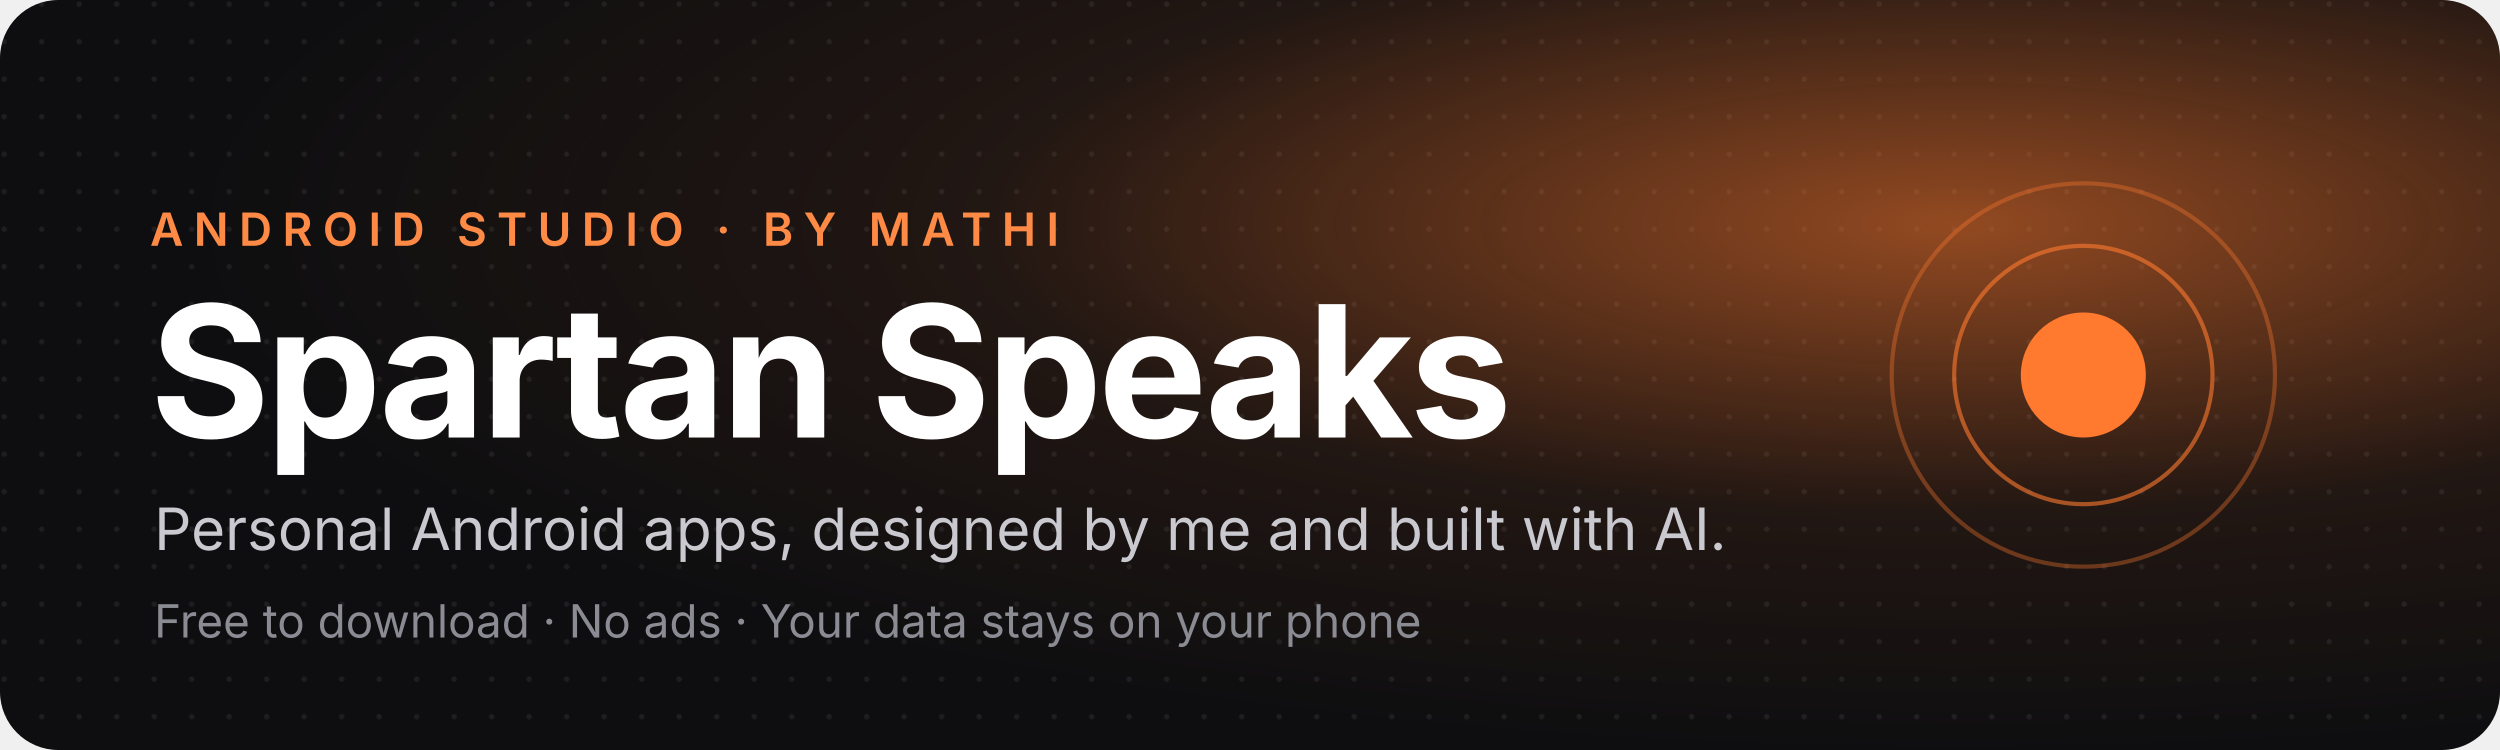
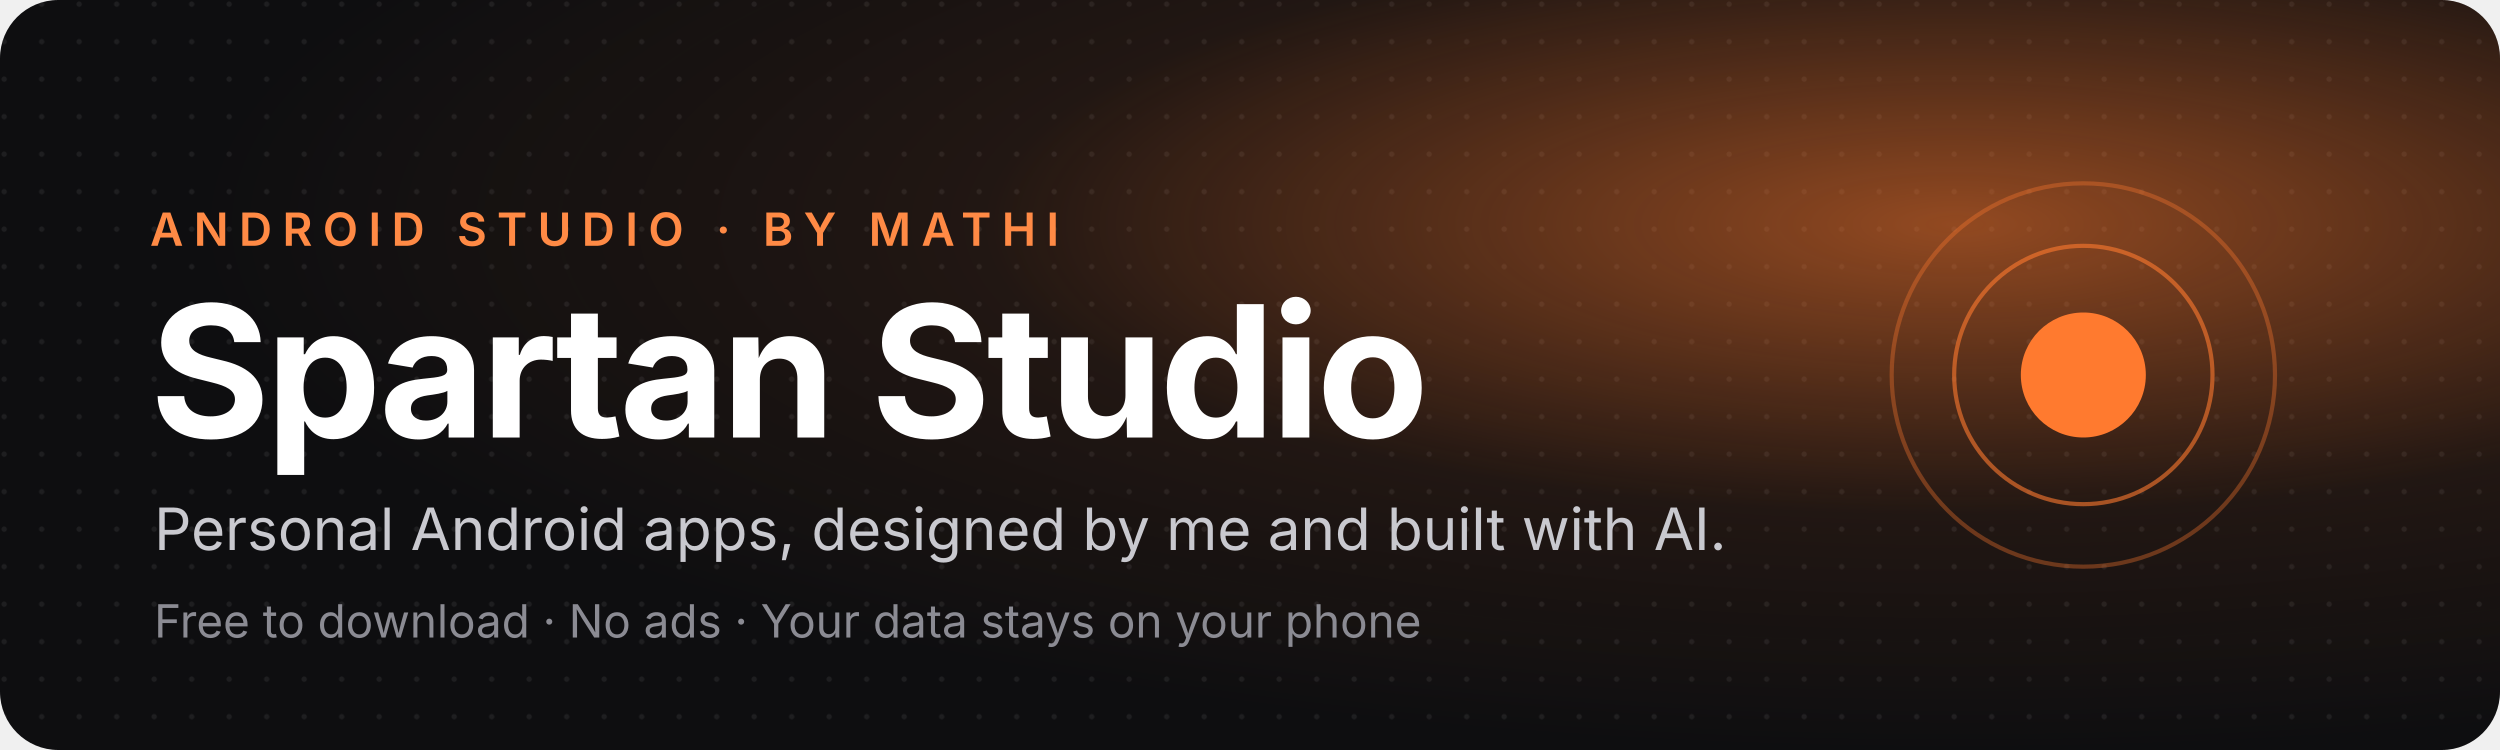
- <svg xmlns="http://www.w3.org/2000/svg" viewBox="0 0 1200 360" width="1200" height="360" role="img" aria-label="Spartan Speaks: Android apps designed and built by Mathi">
+ <svg xmlns="http://www.w3.org/2000/svg" viewBox="0 0 1200 360" width="1200" height="360" role="img" aria-label="Spartan Studio: Android apps designed and built by Mathi">
  <defs>
    <radialGradient id="glow" cx="78%" cy="30%" r="70%">
      <stop offset="0" stop-color="#ff7a2f" stop-opacity="0.55" />
      <stop offset="0.55" stop-color="#ff7a2f" stop-opacity="0.08" />
      <stop offset="1" stop-color="#ff7a2f" stop-opacity="0" />
    </radialGradient>
    <pattern id="dots" width="18" height="18" patternUnits="userSpaceOnUse">
      <circle cx="2" cy="2" r="1.3" fill="#ffffff" fill-opacity="0.07" />
    </pattern>
  </defs>
  <rect width="1200" height="360" rx="28" fill="#0e0e10" />
  <rect width="1200" height="360" rx="28" fill="url(#dots)" />
  <rect width="1200" height="360" rx="28" fill="url(#glow)" />
  <g font-family="Inter, Segoe UI, Helvetica, Arial, sans-serif">
    <text x="72" y="118" fill="#ff8a45" font-size="22" font-weight="600" letter-spacing="5">ANDROID STUDIO · BY MATHI</text>
-     <text x="72" y="210" fill="#ffffff" font-size="88" font-weight="700" letter-spacing="-2">Spartan Speaks</text>
+     <text x="72" y="210" fill="#ffffff" font-size="88" font-weight="700" letter-spacing="-2">Spartan Studio</text>
    <text x="74" y="264" fill="#c9c9cf" font-size="28">Personal Android apps, designed by me and built with AI.</text>
    <text x="74" y="306" fill="#8b8b93" font-size="22">Free to download · No ads · Your data stays on your phone</text>
  </g>
  <g transform="translate(1000 180)">
    <circle r="92" fill="none" stroke="#ff7a2f" stroke-opacity="0.35" stroke-width="2" />
    <circle r="62" fill="none" stroke="#ff7a2f" stroke-opacity="0.6" stroke-width="2" />
    <circle r="30" fill="#ff7a2f" />
  </g>
</svg>
